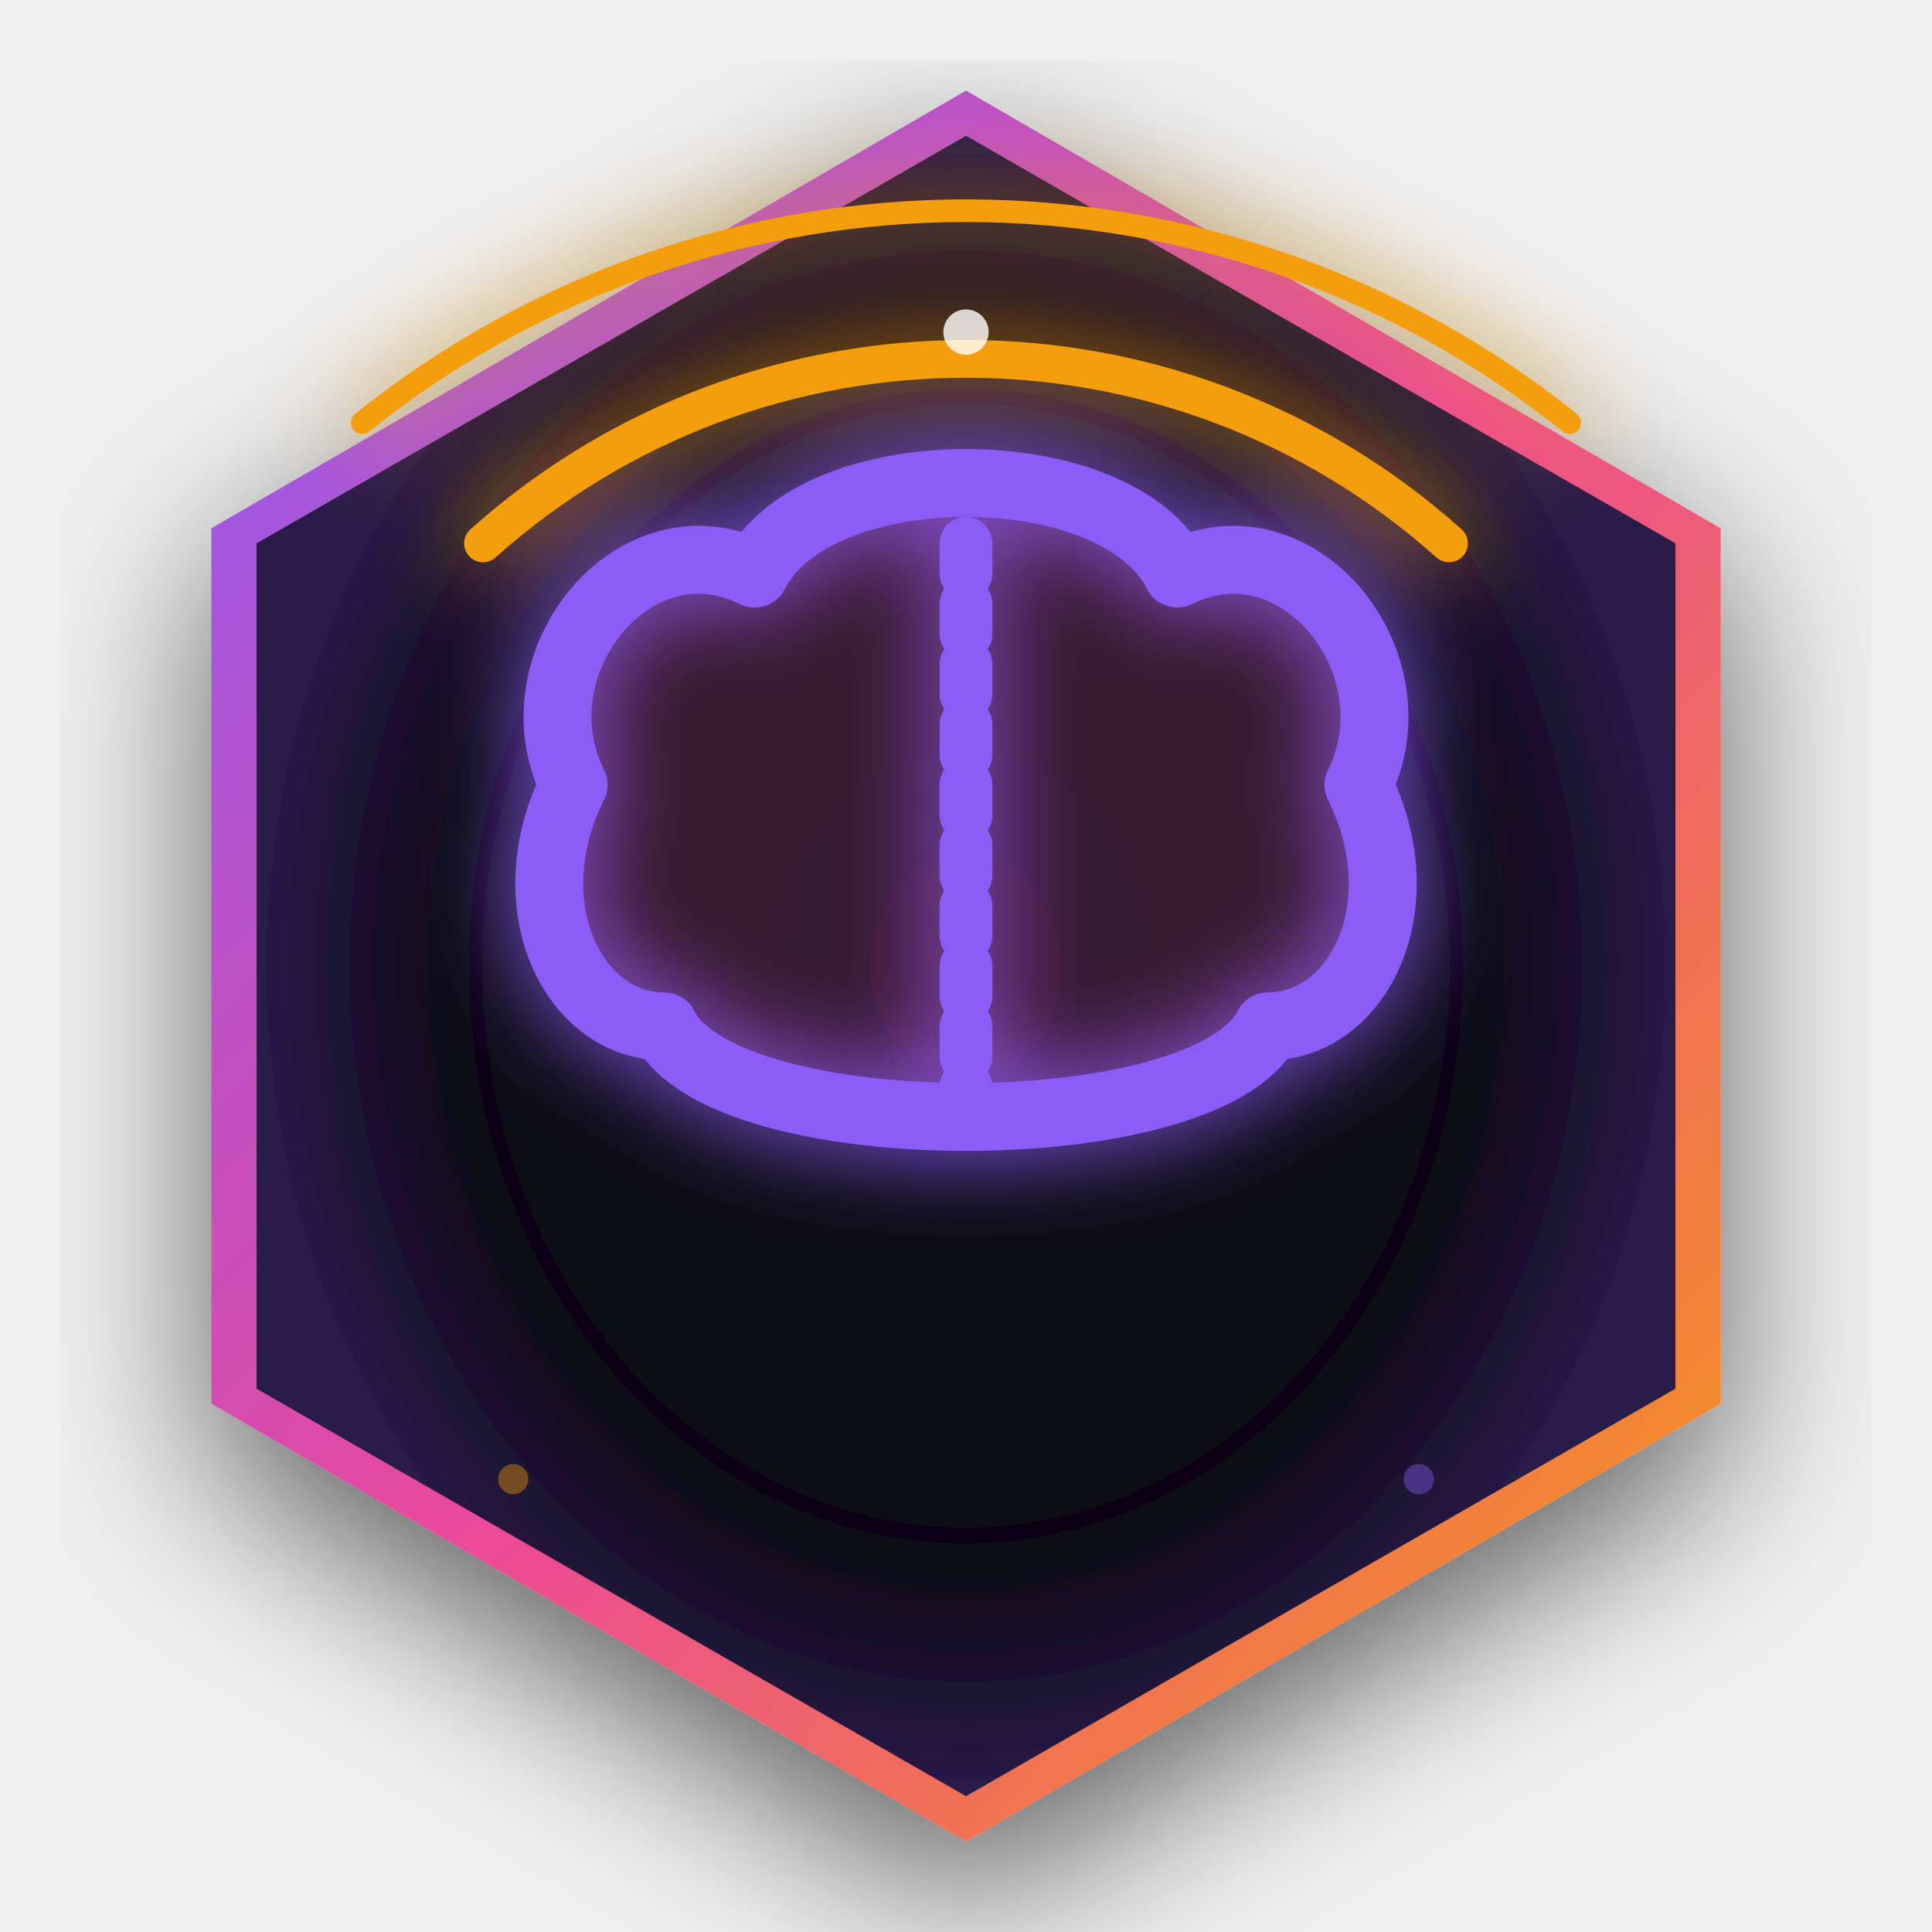
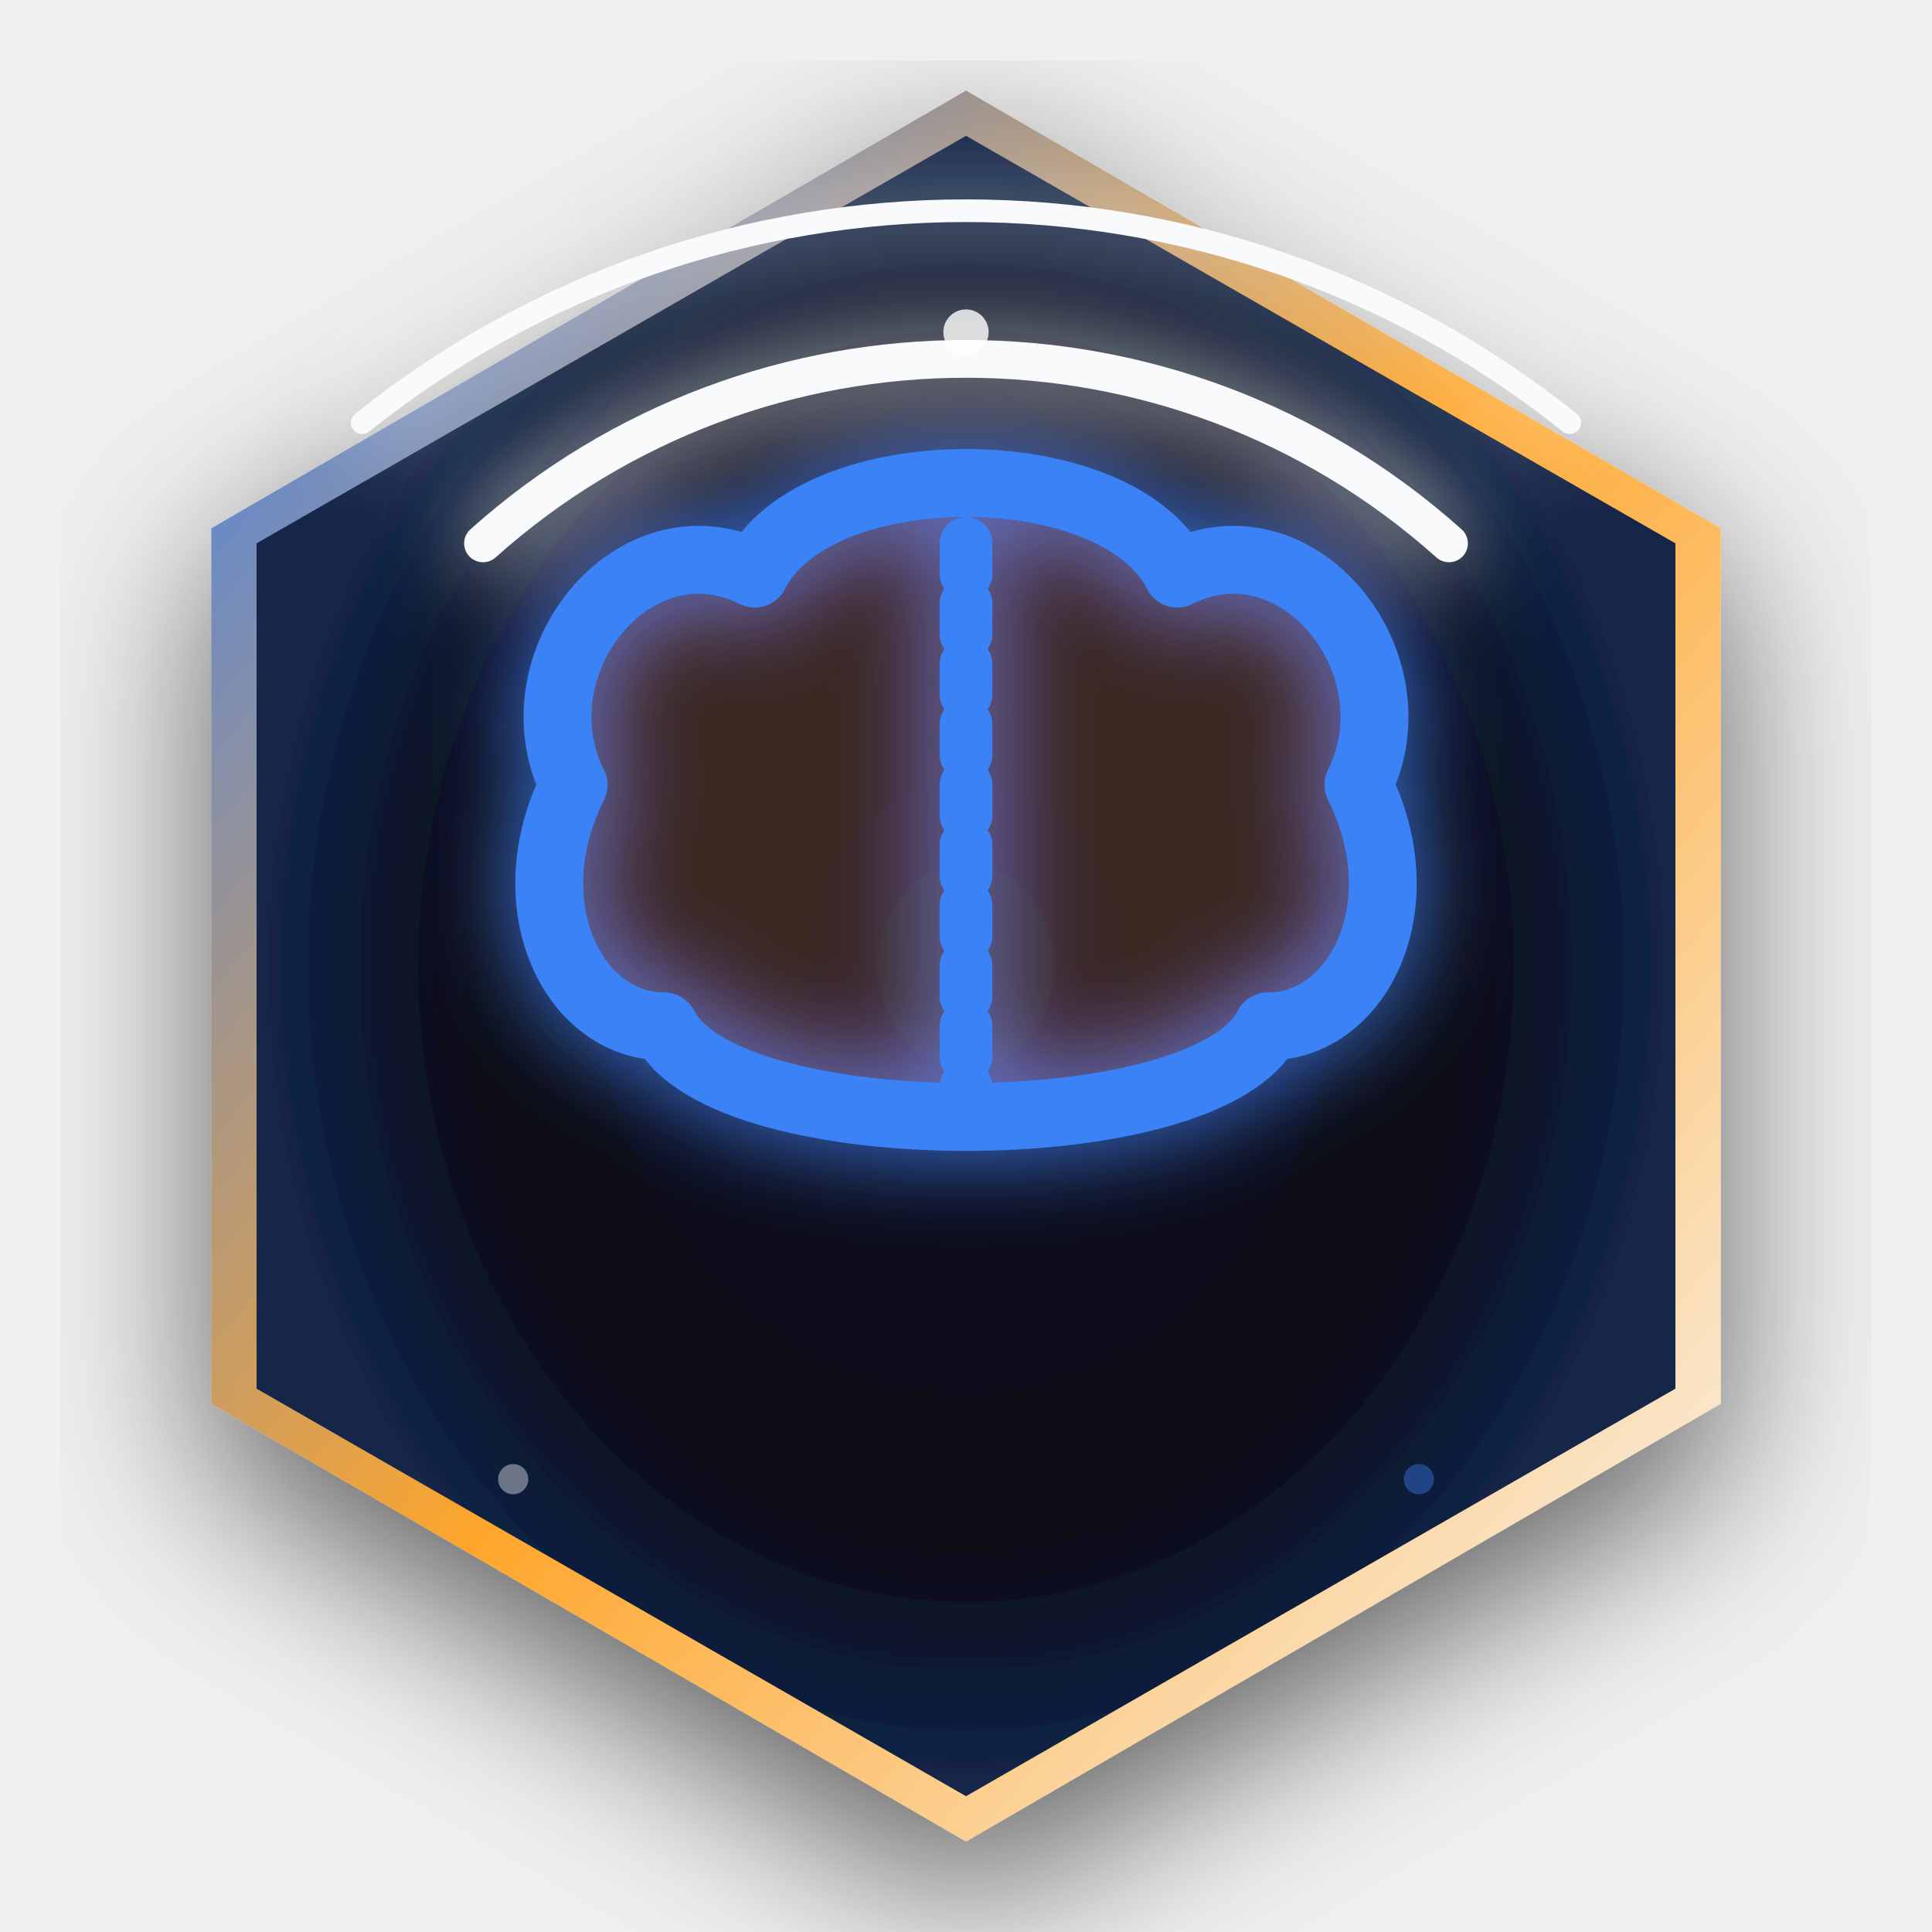
<svg xmlns="http://www.w3.org/2000/svg" viewBox="0 0 128 128" width="128" height="128">
  <defs>
    <radialGradient id="bgGrad" cx="50%" cy="50%" r="50%">
-       <stop offset="0%" stop-color="#130c1e" />
-       <stop offset="100%" stop-color="#08040d" />
+       <stop offset="0%" stop-color="#0d1324" />
+       <stop offset="100%" stop-color="#050710" />
    </radialGradient>
    <linearGradient id="borderGrad" x1="0%" y1="0%" x2="100%" y2="100%">
-       <stop offset="0%" stop-color="#8b5cf6" />
-       <stop offset="50%" stop-color="#ec4899" />
-       <stop offset="100%" stop-color="#f59e0b" />
+       <stop offset="0%" stop-color="#3B82F6" />
+       <stop offset="50%" stop-color="#FFA62B" />
+       <stop offset="100%" stop-color="#F8FAFC" />
    </linearGradient>
    <radialGradient id="innerGlow" cx="50%" cy="50%" r="50%">
-       <stop offset="70%" stop-color="#8b5cf6" stop-opacity="0" />
-       <stop offset="100%" stop-color="#8b5cf6" stop-opacity="0.25" />
+       <stop offset="70%" stop-color="#3B82F6" stop-opacity="0" />
+       <stop offset="100%" stop-color="#3B82F6" stop-opacity="0.25" />
    </radialGradient>
    <filter id="glow" x="-20%" y="-20%" width="140%" height="140%">
      <feGaussianBlur stdDeviation="3" result="blur" />
      <feMerge>
        <feMergeNode in="blur" />
        <feMergeNode in="SourceGraphic" />
      </feMerge>
    </filter>
    <filter id="shadow" x="-10%" y="-10%" width="120%" height="120%">
      <feDropShadow dx="0" dy="4" stdDeviation="6" flood-color="#000000" flood-opacity="0.6" />
    </filter>
  </defs>
  <g filter="url(#shadow)">
    <polygon points="64,6 114,35 114,93 64,122 14,93 14,35" fill="url(#borderGrad)" />
    <polygon points="64,9 111,36 111,92 64,119 17,92 17,36" fill="url(#bgGrad)" />
    <polygon points="64,9 111,36 111,92 64,119 17,92 17,36" fill="url(#innerGlow)" />
  </g>
  <g filter="url(#glow)">
-     <g stroke="#8b5cf6" stroke-width="3.5" fill="none" stroke-linecap="round" stroke-linejoin="round">
-       <path d="M44,68 C38,68 34,60 38,52 C34,44 42,34 50,38 C54,30 74,30 78,38 C86,34 94,44 90,52 C94,60 90,68 84,68 C80,76 48,76 44,68 Z" fill="#ec4899" fill-opacity="0.1" stroke-width="4.5" />
+     <g stroke="#3B82F6" stroke-width="3.5" fill="none" stroke-linecap="round" stroke-linejoin="round">
+       <path d="M44,68 C38,68 34,60 38,52 C34,44 42,34 50,38 C54,30 74,30 78,38 C86,34 94,44 90,52 C94,60 90,68 84,68 C80,76 48,76 44,68 Z" fill="#FFA62B" fill-opacity="0.1" stroke-width="4.5" />
      <line x1="64" y1="36" x2="64" y2="72" stroke-dasharray="2,2" />
-       <path d="M32,36 A48,48 0 0,1 96,36" stroke="#f59e0b" stroke-width="2.5" />
-       <path d="M24,28 A64,64 0 0,1 104,28" stroke="#f59e0b" stroke-width="1.5" />
+       <path d="M32,36 A48,48 0 0,1 96,36" stroke="#F8FAFC" stroke-width="2.5" />
+       <path d="M24,28 A64,64 0 0,1 104,28" stroke="#F8FAFC" stroke-width="1.5" />
    </g>
  </g>
  <circle cx="64" cy="22" r="1.5" fill="#fff" opacity="0.8" />
-   <circle cx="34" cy="98" r="1" fill="#f59e0b" opacity="0.4" />
-   <circle cx="94" cy="98" r="1" fill="#8b5cf6" opacity="0.4" />
+   <circle cx="34" cy="98" r="1" fill="#F8FAFC" opacity="0.4" />
+   <circle cx="94" cy="98" r="1" fill="#3B82F6" opacity="0.4" />
</svg>
